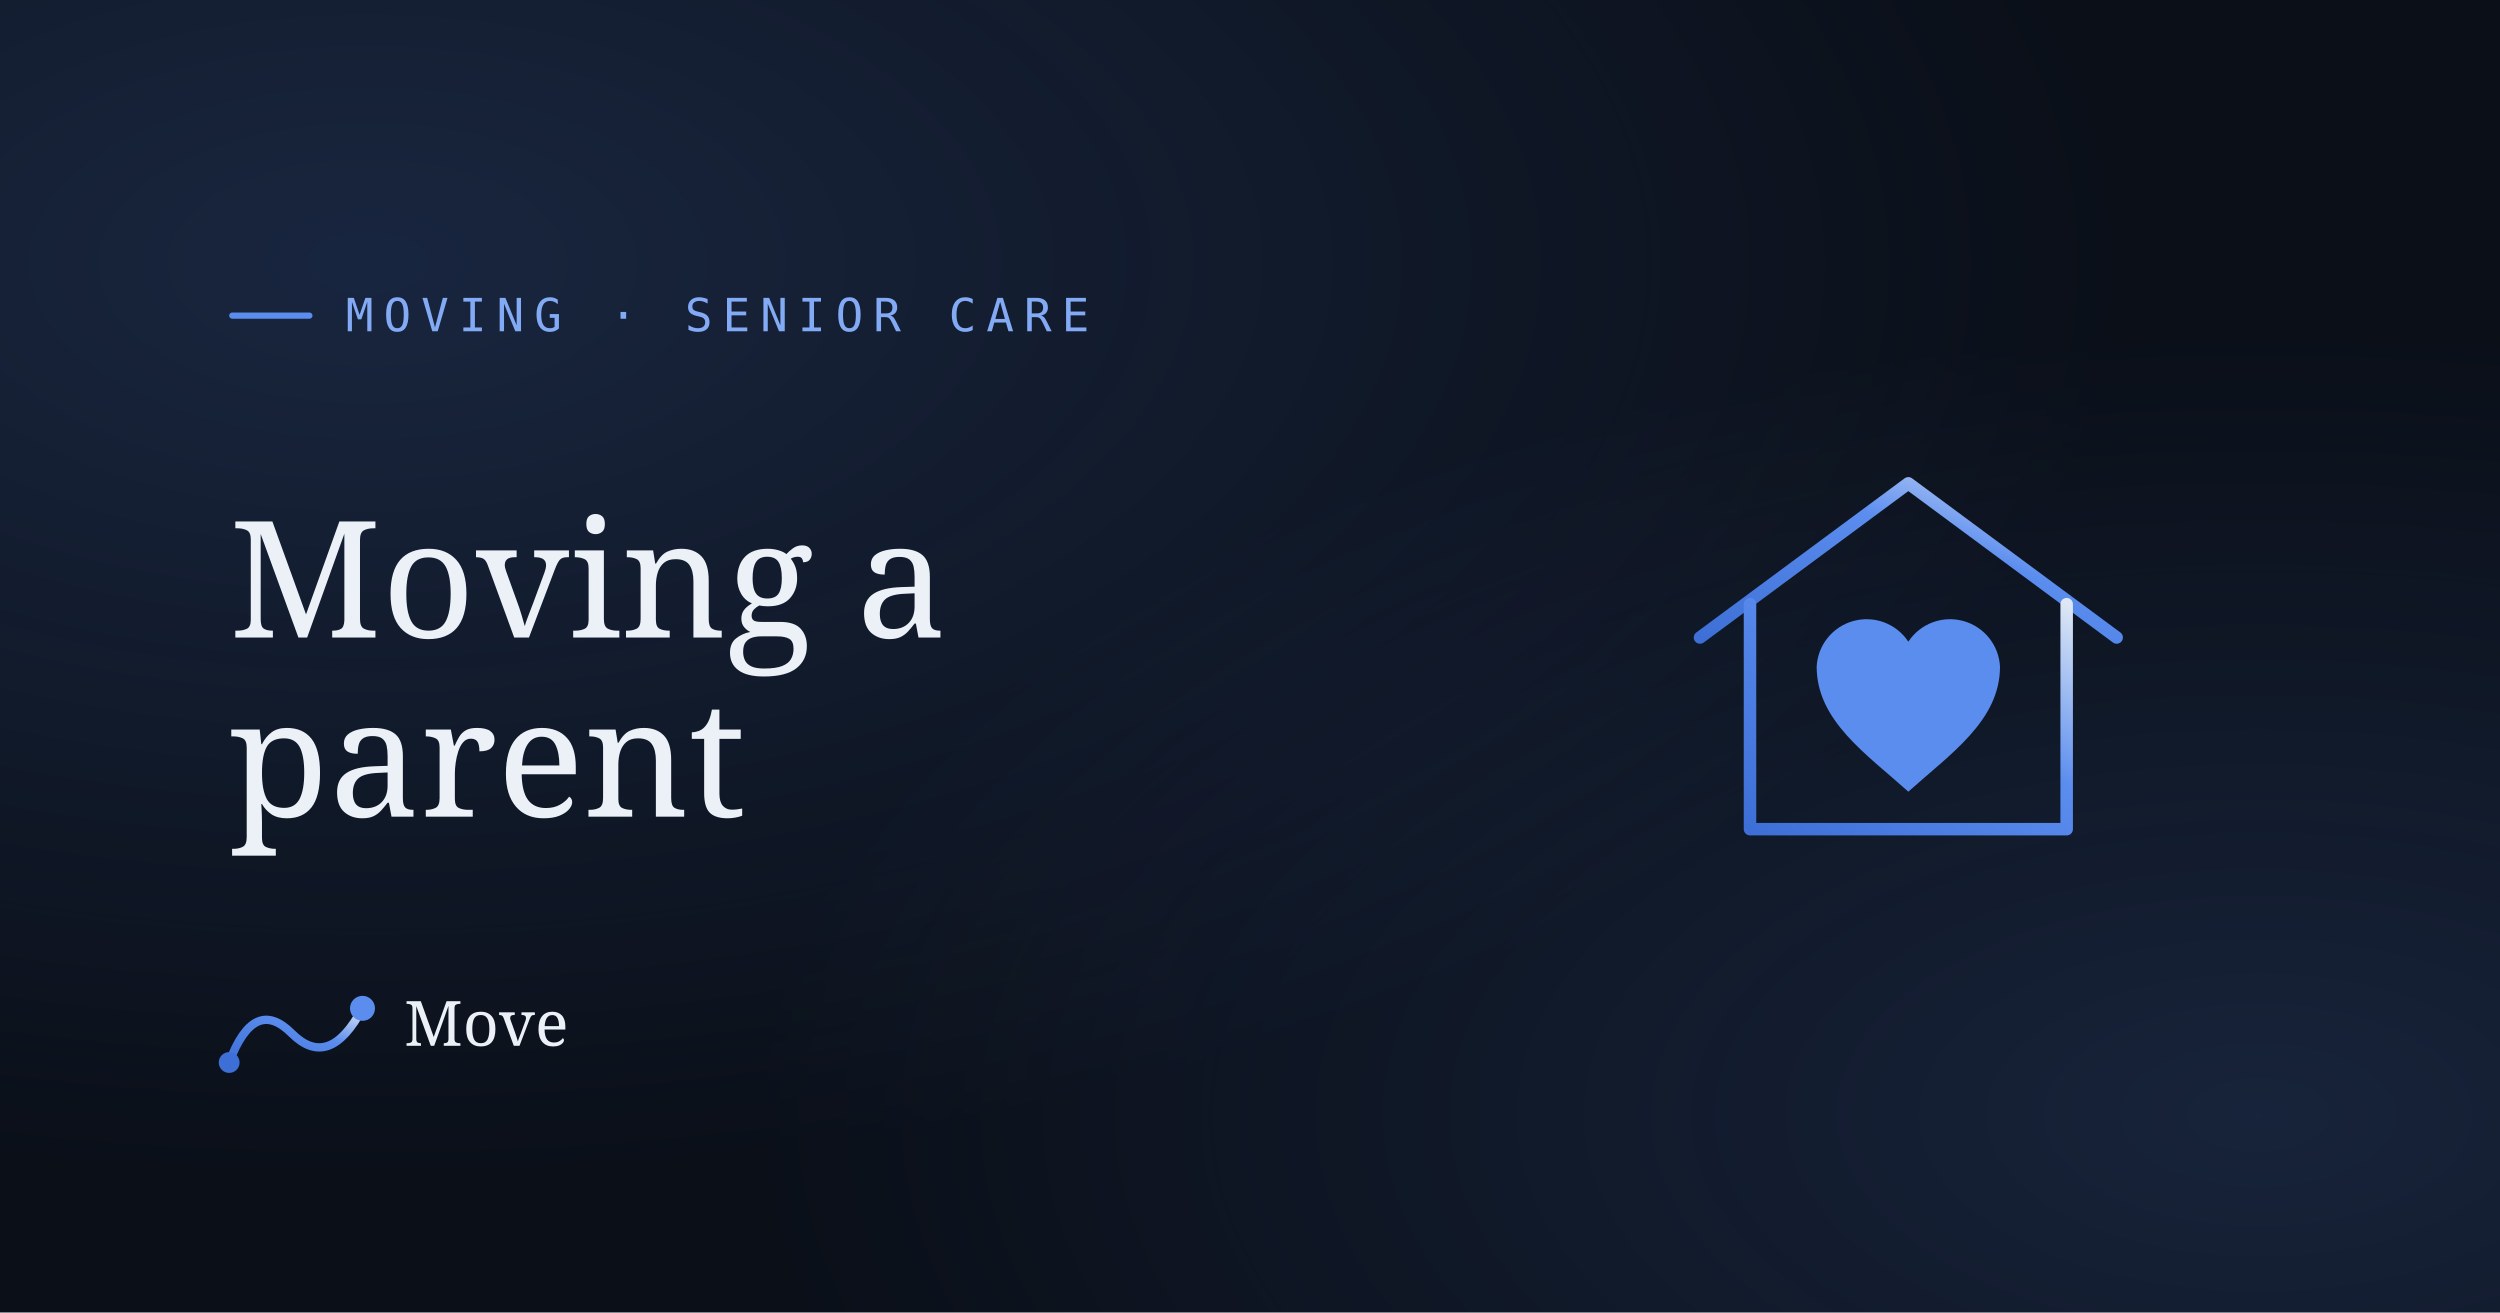
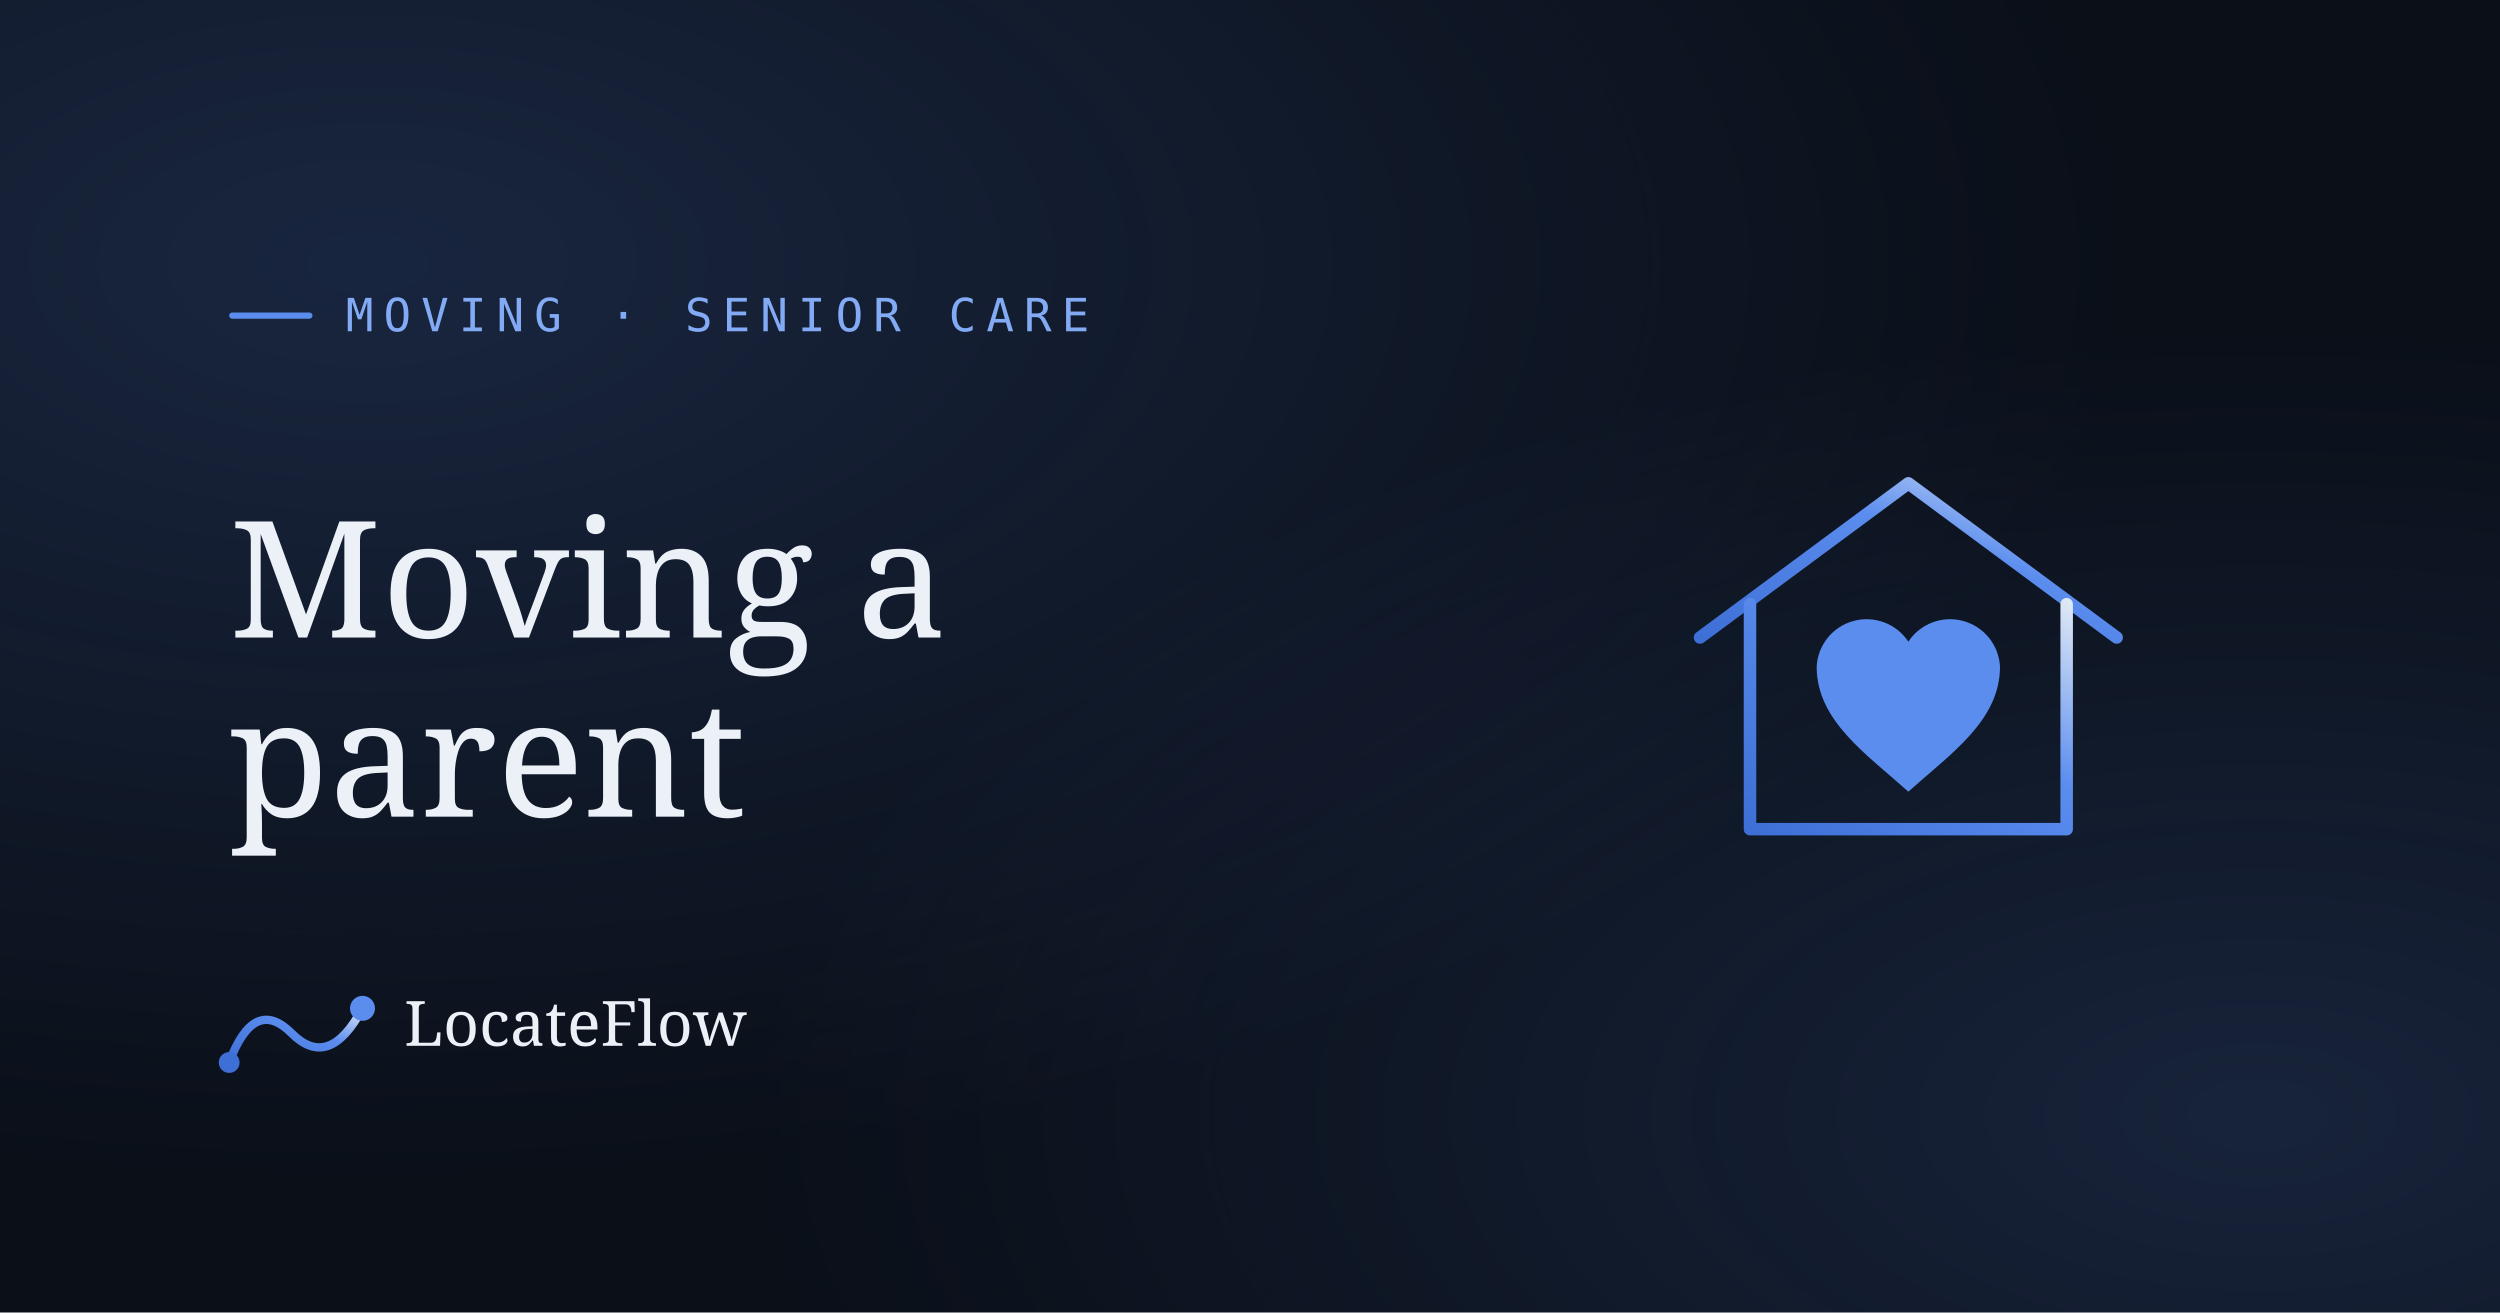
<svg xmlns="http://www.w3.org/2000/svg" viewBox="0 0 1200 630" fill="none" role="img" aria-label="Relocating a senior parent">
  <defs>
    <linearGradient id="flow" x1="0" y1="1" x2="1" y2="0">
      <stop offset="0%" stop-color="#3D6FD6" />
      <stop offset="60%" stop-color="#5B8DEF" />
      <stop offset="100%" stop-color="#DDE7F5" />
    </linearGradient>
    <radialGradient id="tr" cx="0.15" cy="0.2" r="0.7">
      <stop offset="0%" stop-color="#5B8DEF" stop-opacity="0.18" />
      <stop offset="100%" stop-color="#5B8DEF" stop-opacity="0" />
    </radialGradient>
    <radialGradient id="br" cx="0.9" cy="0.85" r="0.6">
      <stop offset="0%" stop-color="#5B8DEF" stop-opacity="0.16" />
      <stop offset="100%" stop-color="#5B8DEF" stop-opacity="0" />
    </radialGradient>
  </defs>
  <rect width="1200" height="630" fill="#0A0F18" />
  <rect width="1200" height="630" fill="url(#tr)" />
  <rect width="1200" height="630" fill="url(#br)" />
  <rect x="110" y="150" width="40" height="3" rx="1.5" fill="#5B8DEF" />
  <text x="166" y="159" font-family="'Geist Mono', ui-monospace, monospace" font-size="22" letter-spacing="0.22em" fill="#83AAF5">MOVING · SENIOR CARE</text>
  <text x="110" y="306" font-family="Playfair Display, Didot, Georgia, serif" font-size="78" font-weight="500" fill="#ECF1F8" letter-spacing="0">Moving a</text>
  <text x="110" y="392" font-family="Playfair Display, Didot, Georgia, serif" font-size="78" font-weight="500" fill="#ECF1F8" letter-spacing="0">parent</text>
  <g transform="translate(810,210)" stroke="url(#flow)" stroke-width="6" stroke-linecap="round" stroke-linejoin="round">
    <path d="M6 96 L106 22 L206 96" />
    <path d="M30 80 V 188 H 182 V 80" />
  </g>
  <path transform="translate(810,210)" d="M106 170 c -20 -18 -44 -34 -44 -60 a 24 24 0 0 1 44 -12 a 24 24 0 0 1 44 12 c 0 26 -24 42 -44 60 Z" fill="#5B8DEF" />
  <g transform="translate(110,470)">
    <path d="M0 40 Q 12 8, 30 26 T 64 14" stroke="url(#flow)" stroke-width="4" fill="none" stroke-linecap="round" />
    <circle cx="0" cy="40" r="5" fill="#3D6FD6" />
    <circle cx="64" cy="14" r="6" fill="#5B8DEF" />
-     <text x="84" y="32" font-family="Playfair Display, Didot, Georgia, serif" font-size="30" fill="#ECF1F8">Move</text>
+     <text x="84" y="32" font-family="Playfair Display, Didot, Georgia, serif" font-size="30" fill="#ECF1F8">LocateFlow</text>
  </g>
</svg>
